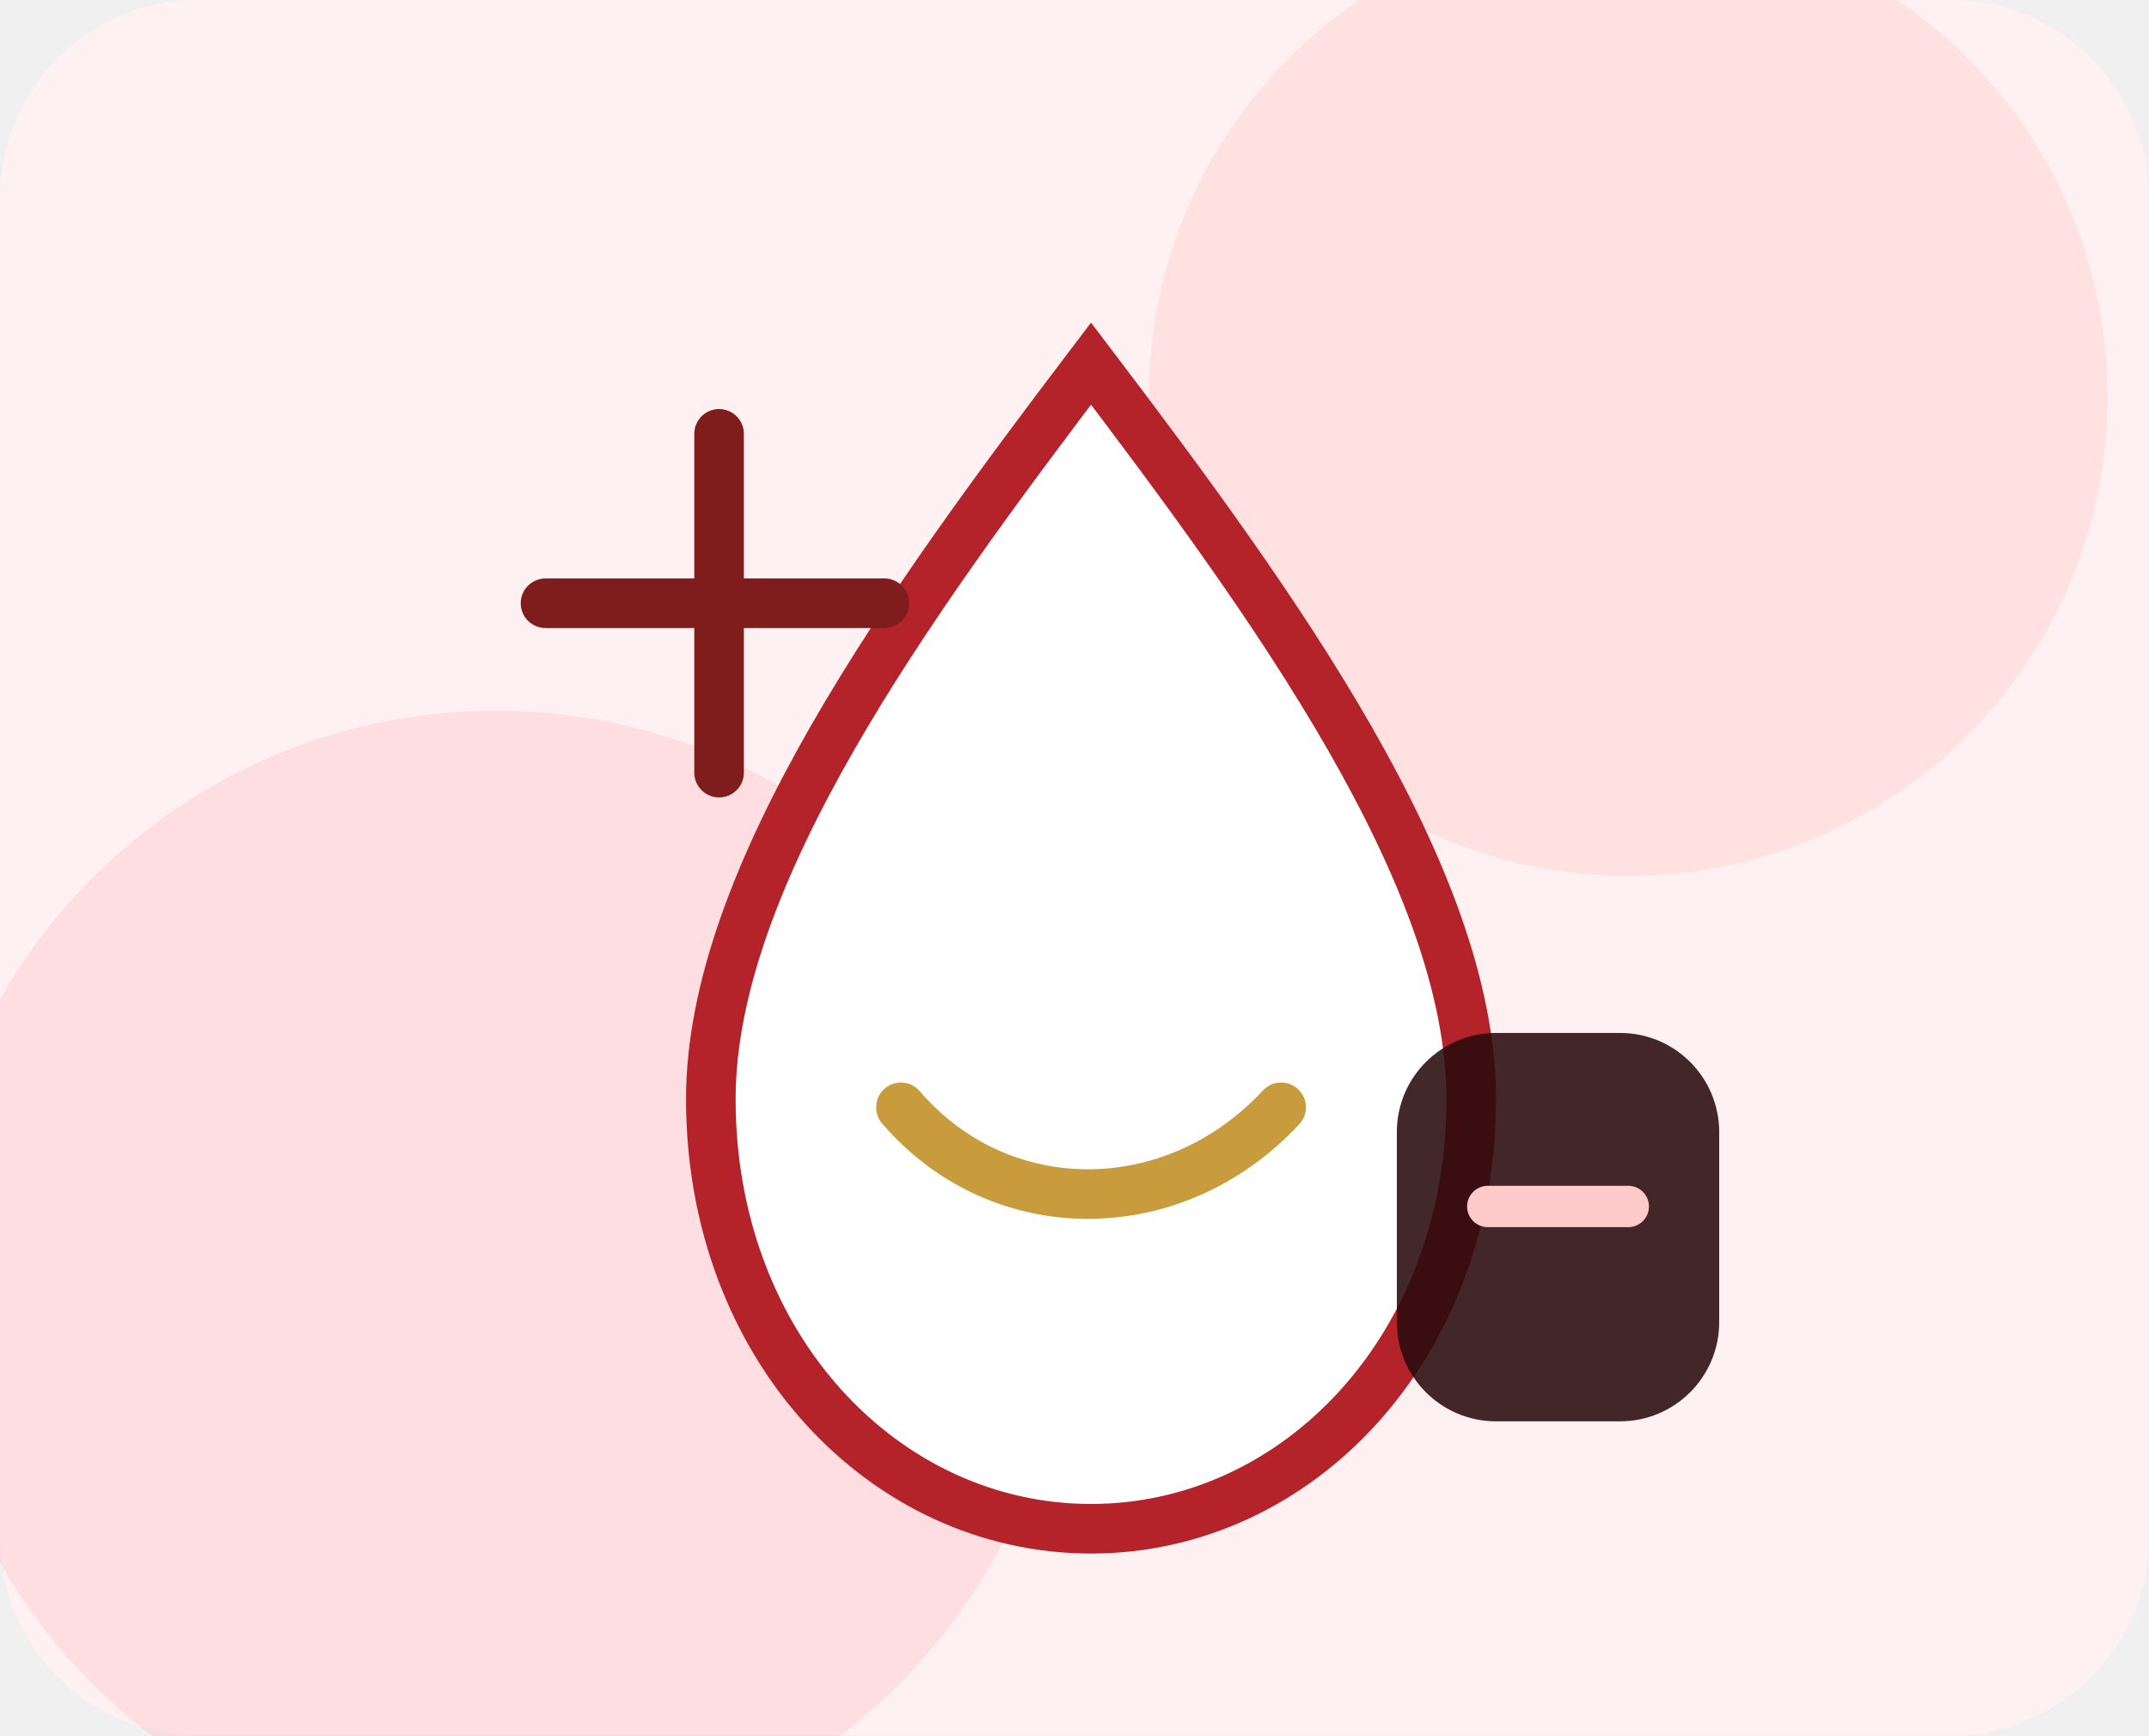
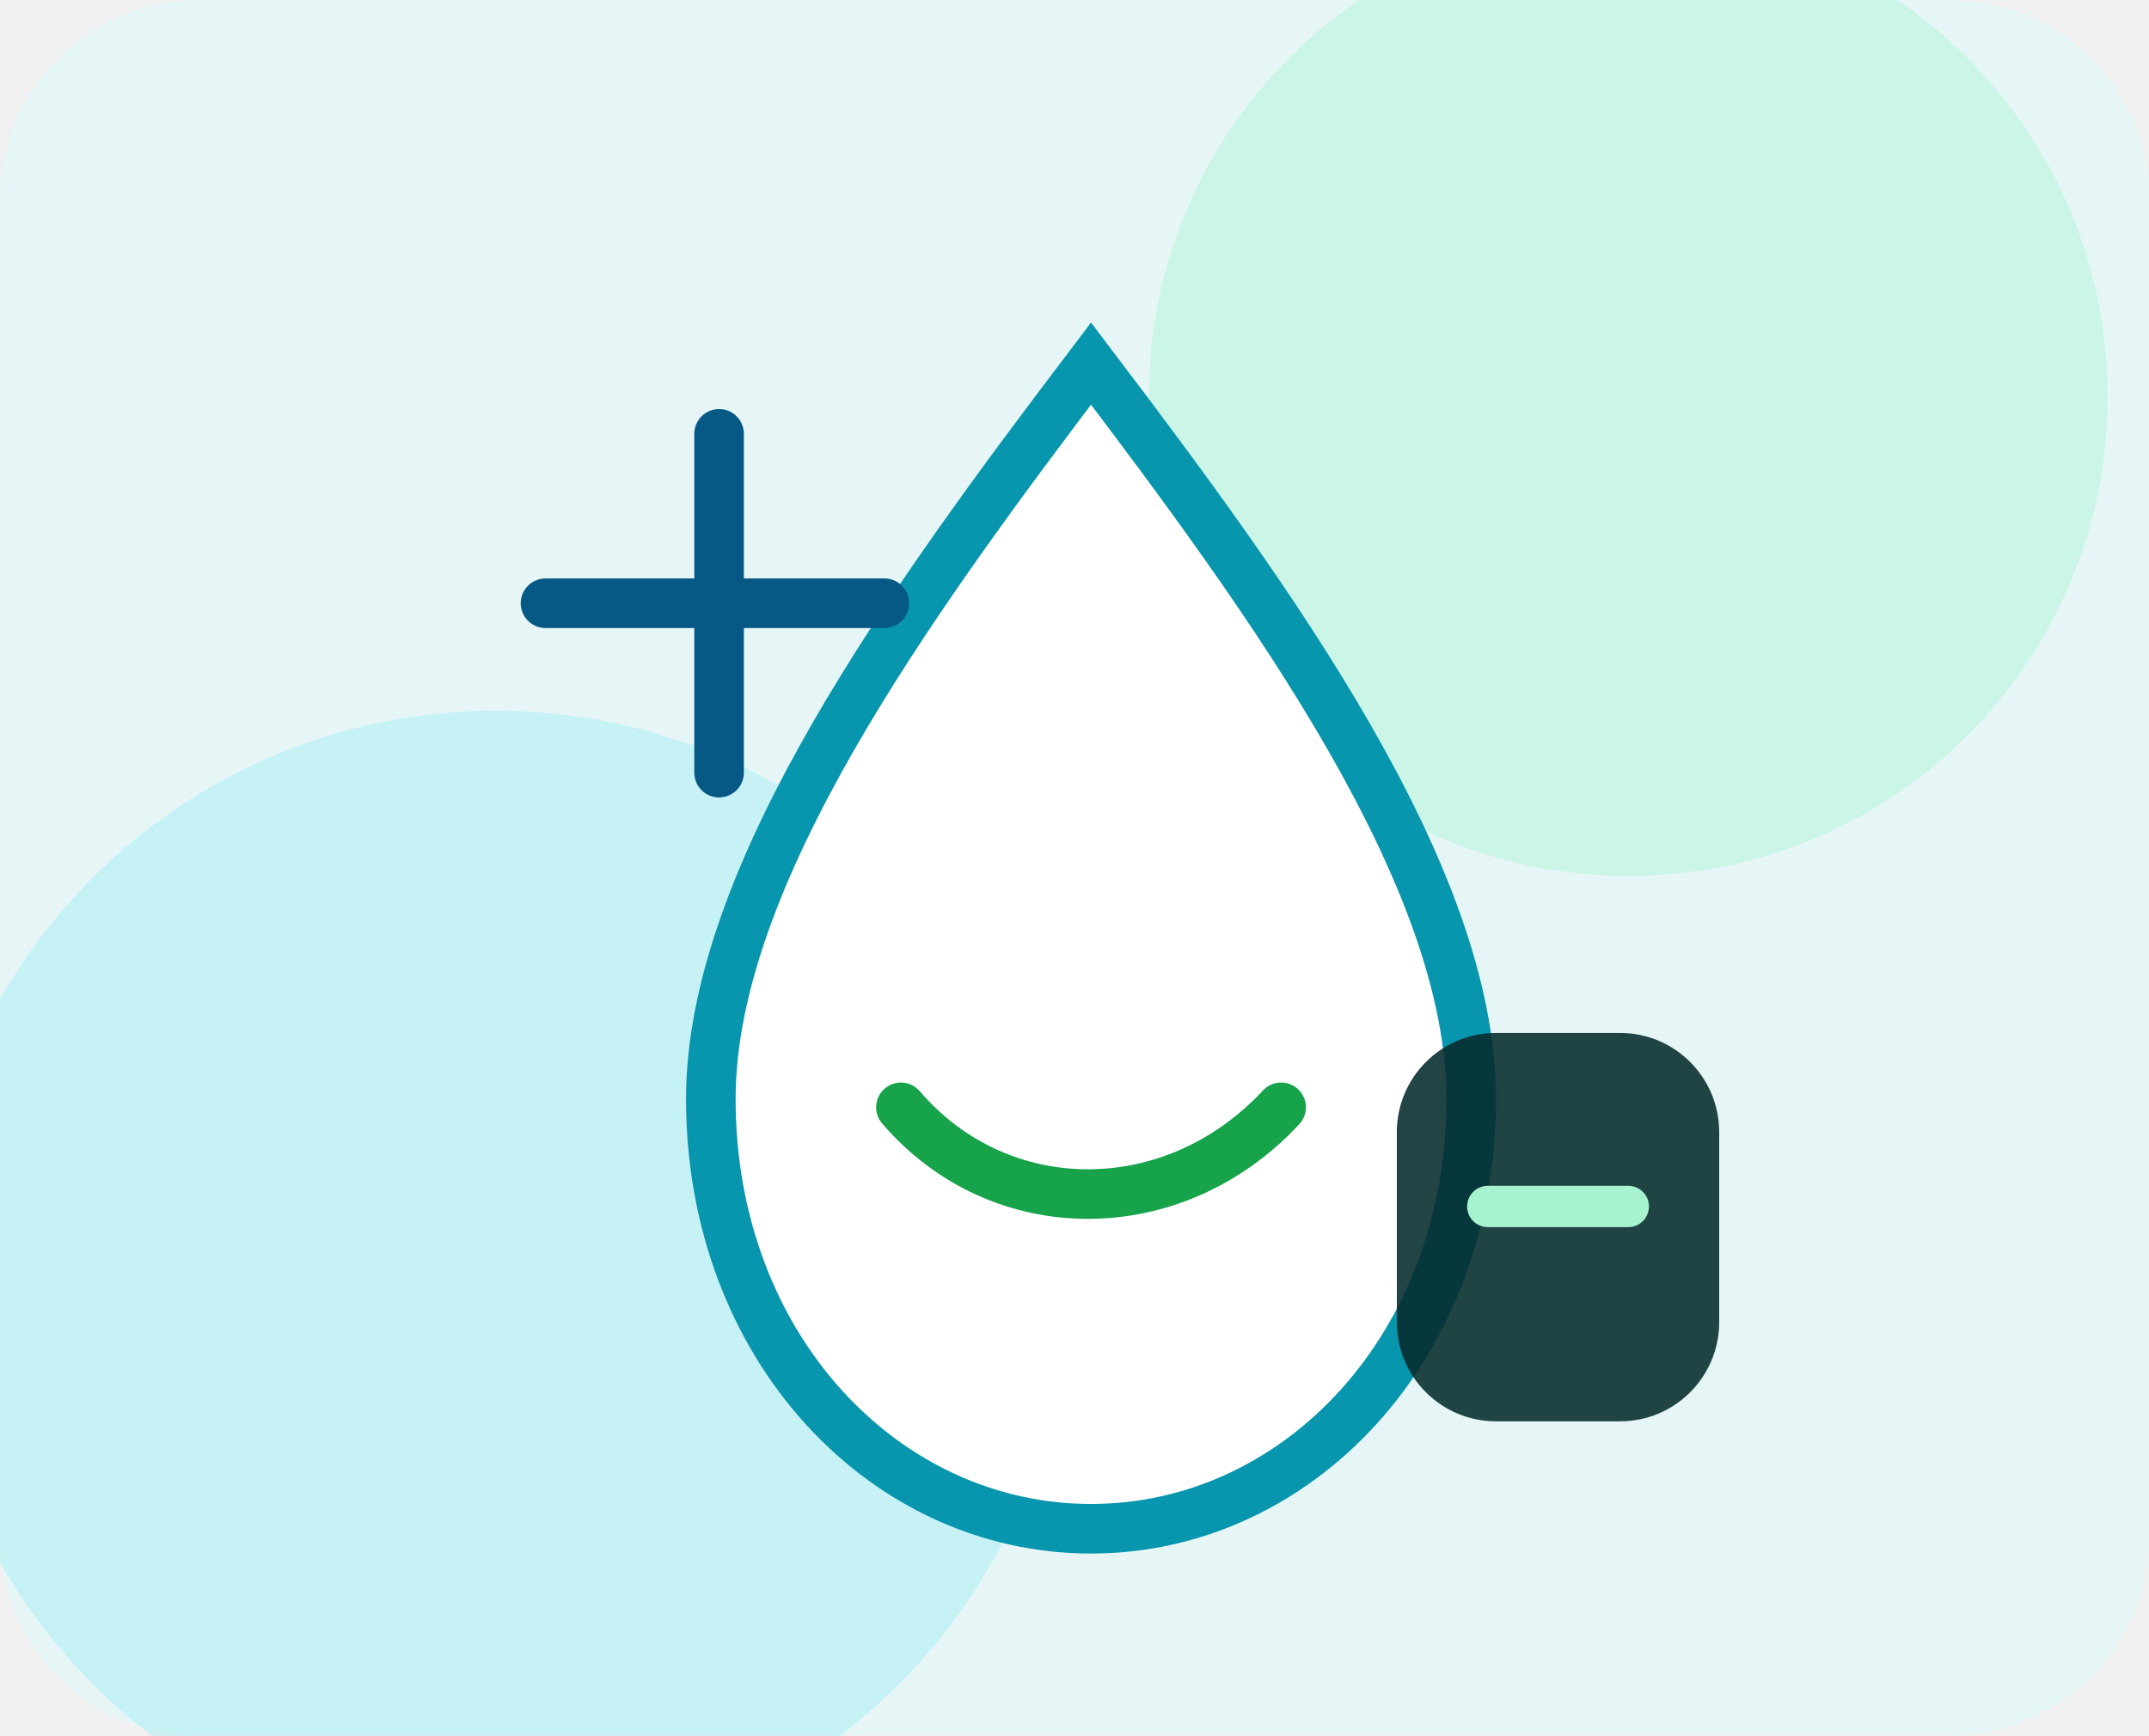
<svg xmlns="http://www.w3.org/2000/svg" width="520" height="420" viewBox="0 0 520 420" fill="none">
-   <rect width="520" height="420" rx="48" fill="#FFF1F2" />
-   <circle cx="394" cy="96" r="116" fill="#FECACA" opacity=".42" />
-   <circle cx="120" cy="310" r="138" fill="#FDA4AF" opacity=".25" />
-   <path d="M264 88c44 58 92 124 92 178 0 60-42 104-92 104s-92-44-92-104c0-54 48-120 92-178Z" fill="white" stroke="#B4232A" stroke-width="12" />
-   <path d="M218 268c24 28 66 28 92 0" stroke="#C89B3C" stroke-width="12" stroke-linecap="round" />
-   <path d="M132 146h82M174 105v82" stroke="#7F1D1D" stroke-width="12" stroke-linecap="round" />
-   <rect x="338" y="250" width="78" height="94" rx="24" fill="#2A0B0D" opacity=".88" />
-   <path d="M360 292h34" stroke="#FECACA" stroke-width="10" stroke-linecap="round" />
+   <rect width="520" height="420" rx="48" fill="#E6F6F6" />
+   <circle cx="394" cy="96" r="116" fill="#A7F3D0" opacity=".42" />
+   <circle cx="120" cy="310" r="138" fill="#67E8F9" opacity=".25" />
+   <path d="M264 88c44 58 92 124 92 178 0 60-42 104-92 104s-92-44-92-104c0-54 48-120 92-178Z" fill="white" stroke="#0796AD" stroke-width="12" />
+   <path d="M218 268c24 28 66 28 92 0" stroke="#16A34A" stroke-width="12" stroke-linecap="round" />
+   <path d="M132 146h82M174 105v82" stroke="#075985" stroke-width="12" stroke-linecap="round" />
+   <rect x="338" y="250" width="78" height="94" rx="24" fill="#062B2C" opacity=".88" />
+   <path d="M360 292h34" stroke="#A7F3D0" stroke-width="10" stroke-linecap="round" />
</svg>
